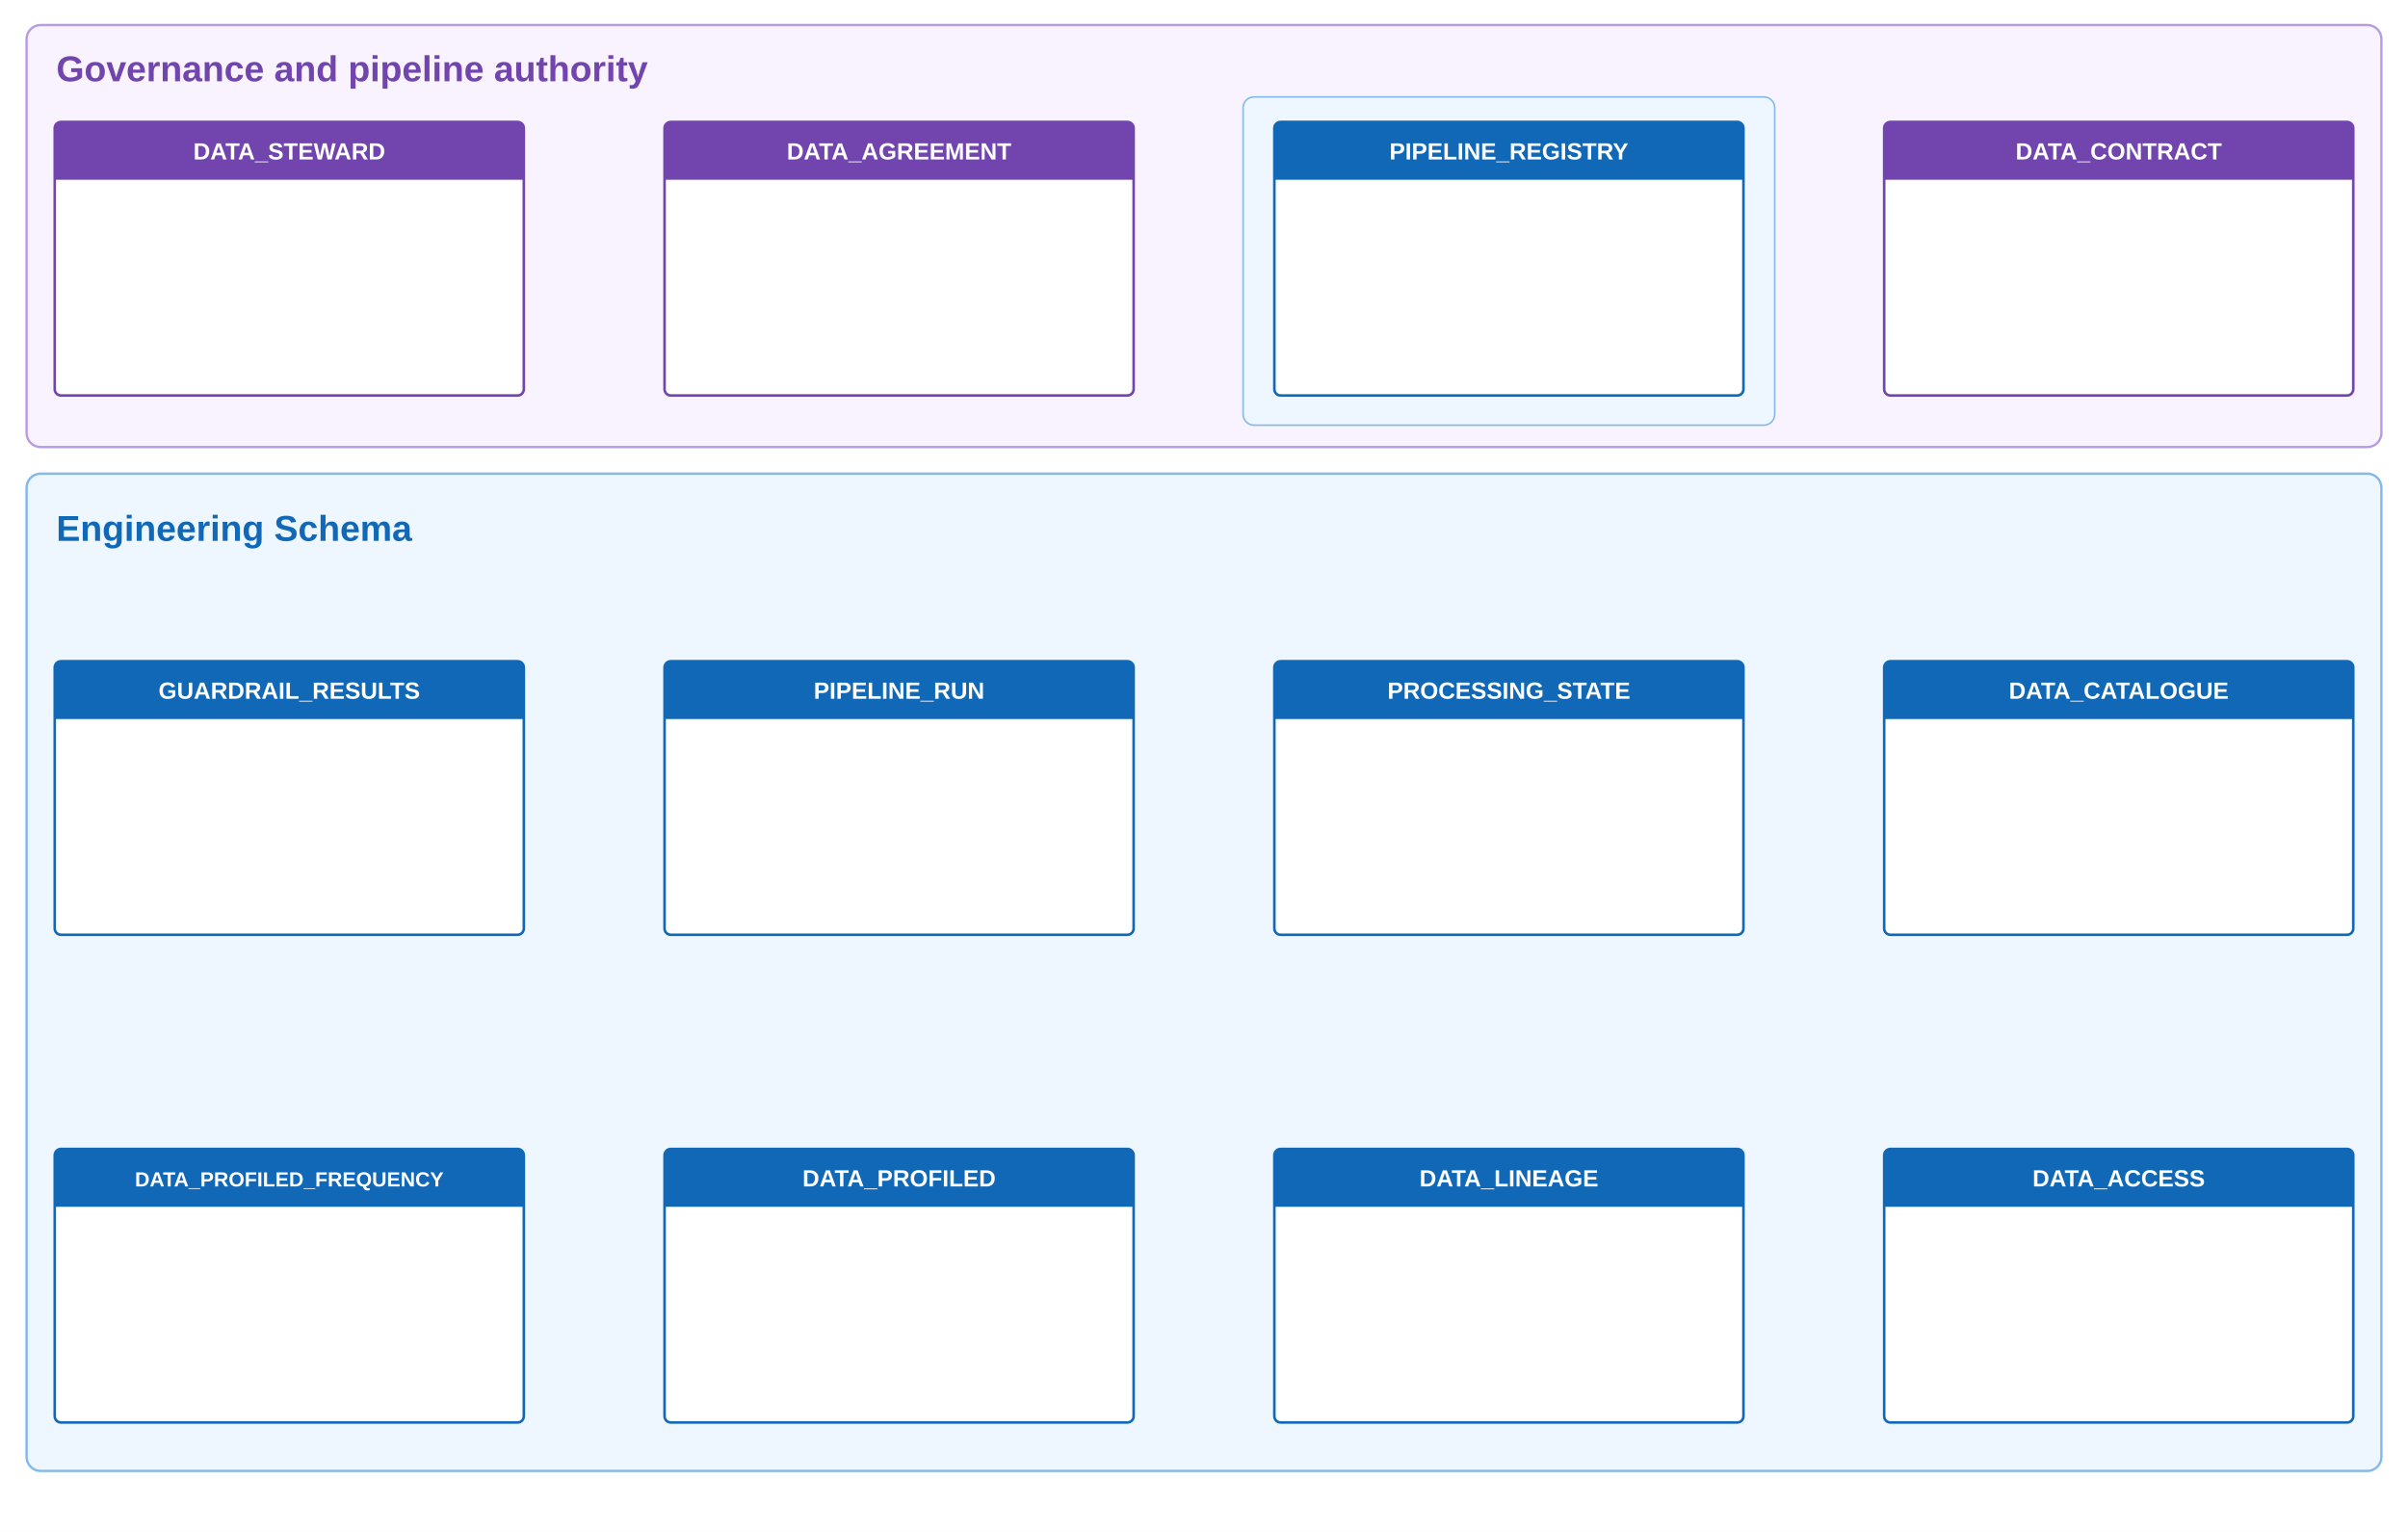
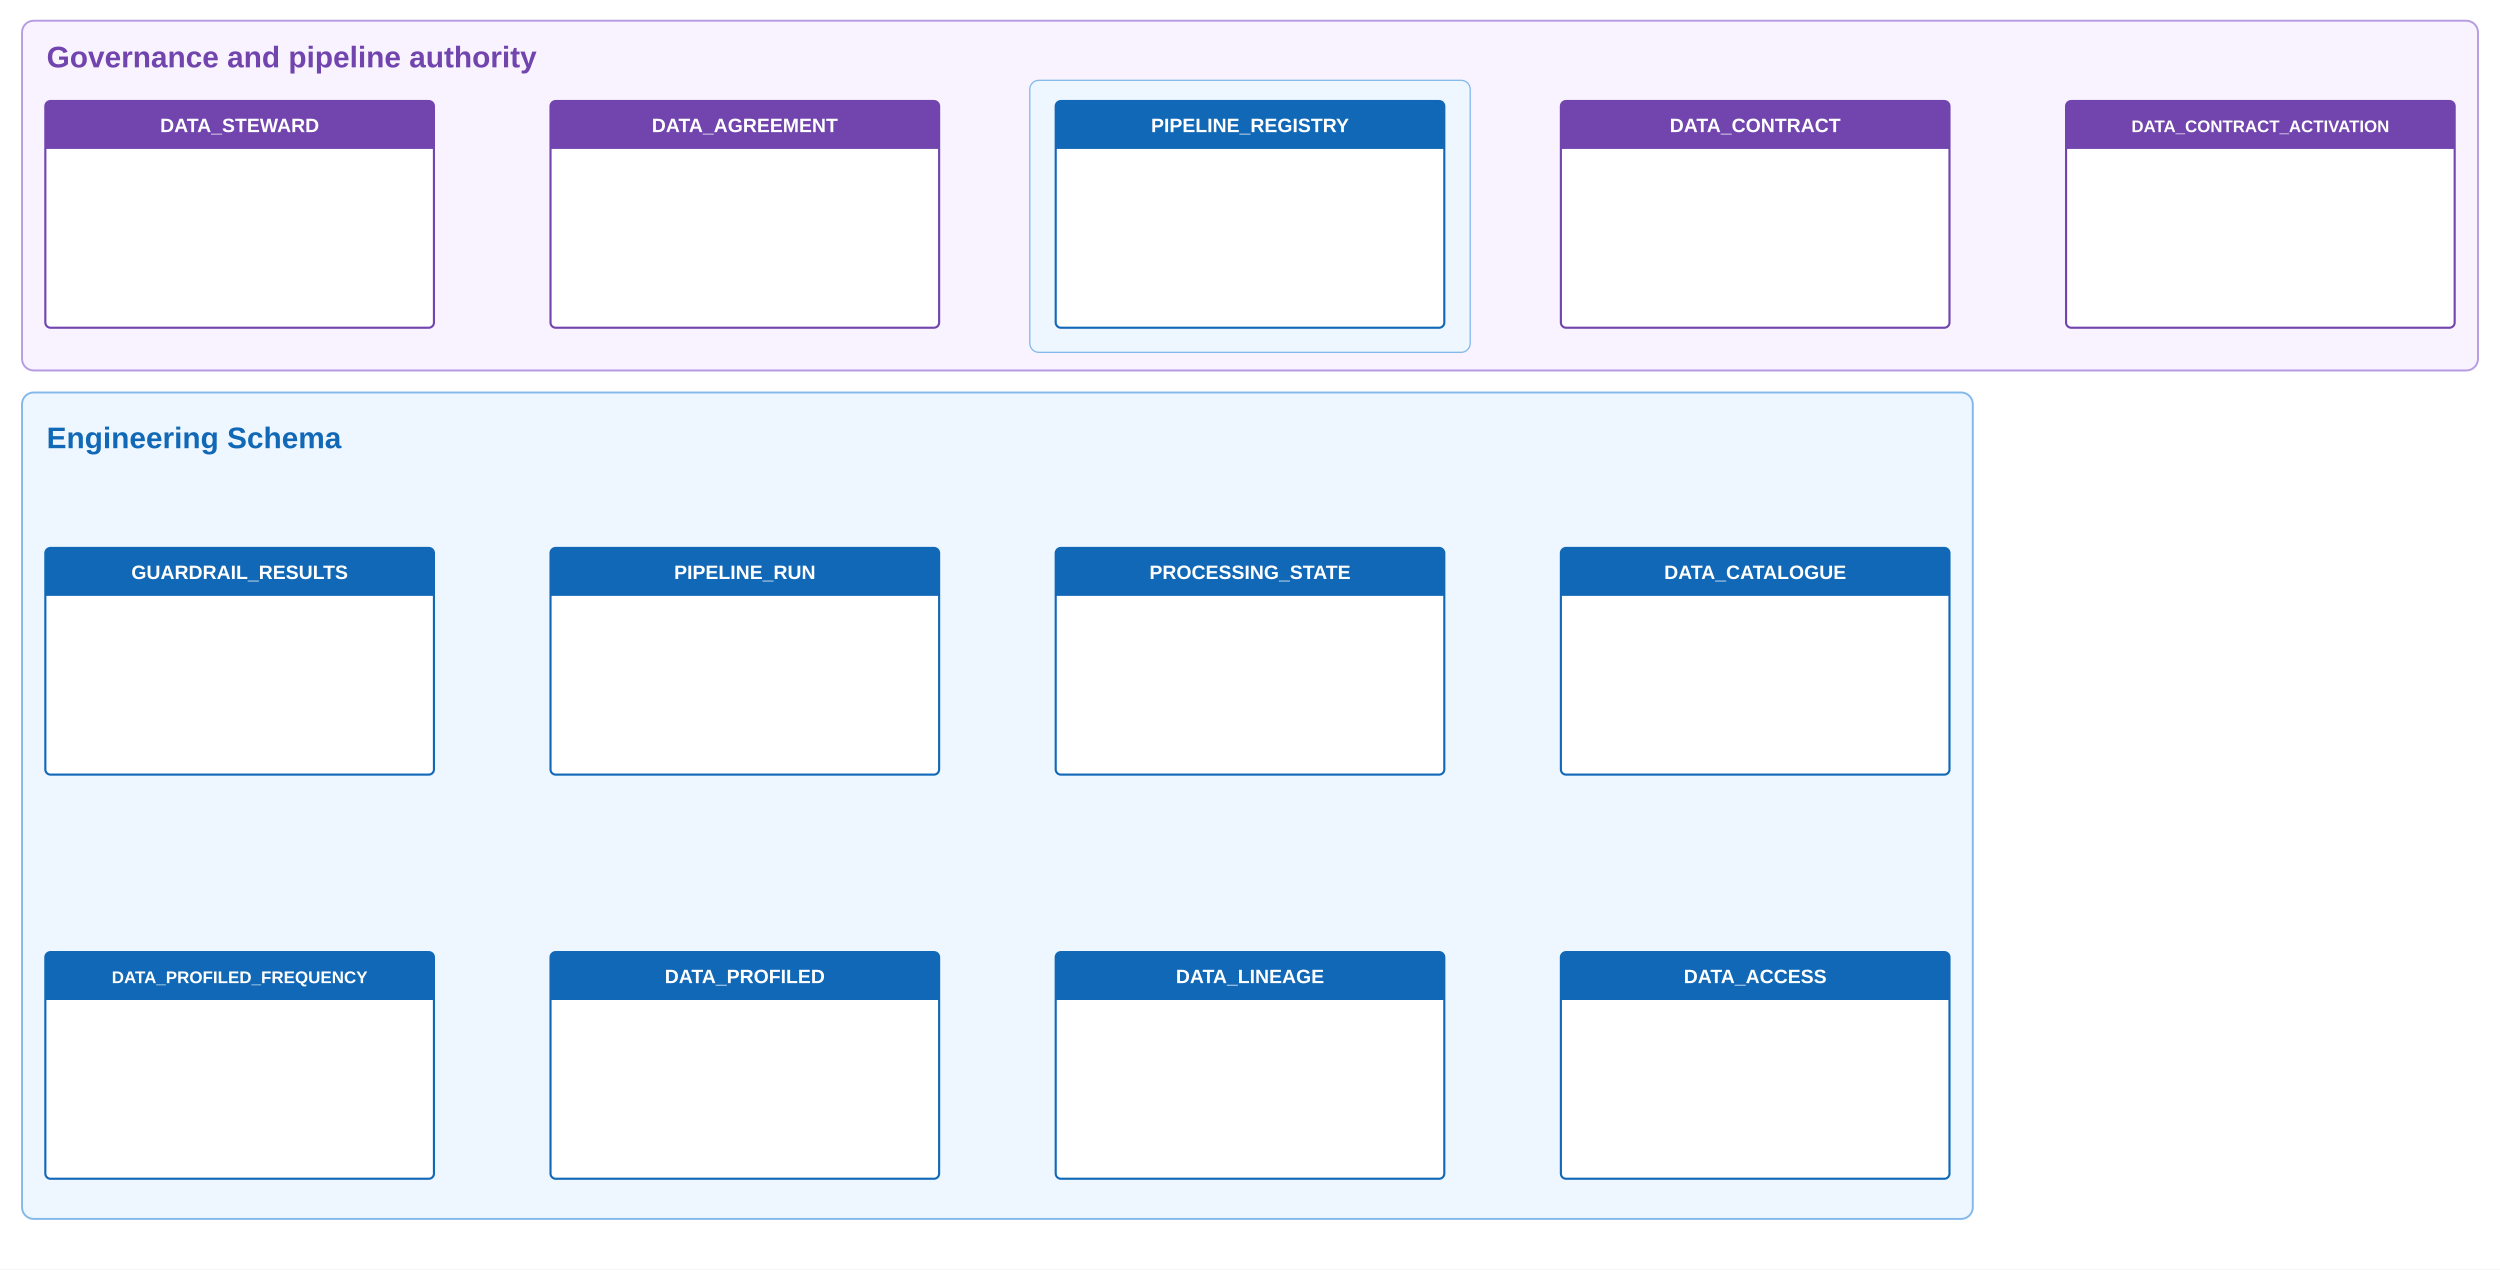
- <svg xmlns="http://www.w3.org/2000/svg" xmlns:xlink="http://www.w3.org/1999/xlink" width="1540" height="980" viewBox="0 0 1540 980" role="img" aria-label="FabricOps metadata relationship diagram">
-   <rect width="1540" height="980" fill="#FFFFFF" />
-   <rect x="17" y="16" width="1506" height="270" rx="9" fill="#F8F3FE" stroke="#B69CE2" stroke-width="1.5" />
+ <svg xmlns="http://www.w3.org/2000/svg" xmlns:xlink="http://www.w3.org/1999/xlink" width="1930" height="980" viewBox="0 0 1930 980" role="img" aria-label="FabricOps metadata relationship diagram">
+   <rect width="1930" height="980" fill="#FFFFFF" />
+   <rect x="17" y="16" width="1896" height="270" rx="9" fill="#F8F3FE" stroke="#B69CE2" stroke-width="1.5" />
  <rect x="17" y="303" width="1506" height="638" rx="9" fill="#EEF7FF" stroke="#83B8EA" stroke-width="1.5" />
  <text x="36" y="52" font-size="23" font-family="Arial, sans-serif" font-weight="700" fill="#7144AE">Governance and pipeline authority</text>
  <text x="36" y="346" font-size="23" font-family="Arial, sans-serif" font-weight="700" fill="#1168B6">Engineering Schema</text>
  <rect x="795" y="62" width="340" height="210" rx="7" fill="#EEF7FF" stroke="#83B8EA" />
  <a xlink:href="https://voycepeh.github.io/FabricOps-Starter-Kit/reference/metadata/metadata_data_steward/" target="_blank">
    <rect x="35" y="78" width="300" height="175" rx="4" fill="white" stroke="#7144AE" stroke-width="1.65" />
    <path d="M39 78H331Q335 78 335 82V115H35V82Q35 78 39 78Z" fill="#7144AE" />
    <text x="185.0" y="102" text-anchor="middle" font-size="15" font-weight="700" font-family="Arial, sans-serif" fill="white">DATA_STEWARD</text>
  </a>
  <a xlink:href="https://voycepeh.github.io/FabricOps-Starter-Kit/reference/metadata/metadata_data_agreement/" target="_blank">
    <rect x="425" y="78" width="300" height="175" rx="4" fill="white" stroke="#7144AE" stroke-width="1.65" />
    <path d="M429 78H721Q725 78 725 82V115H425V82Q425 78 429 78Z" fill="#7144AE" />
    <text x="575.0" y="102" text-anchor="middle" font-size="15" font-weight="700" font-family="Arial, sans-serif" fill="white">DATA_AGREEMENT</text>
  </a>
  <a xlink:href="https://voycepeh.github.io/FabricOps-Starter-Kit/reference/metadata/metadata_pipeline_registry/" target="_blank">
    <rect x="815" y="78" width="300" height="175" rx="4" fill="white" stroke="#1168B6" stroke-width="1.65" />
    <path d="M819 78H1111Q1115 78 1115 82V115H815V82Q815 78 819 78Z" fill="#1168B6" />
    <text x="965.0" y="102" text-anchor="middle" font-size="15" font-weight="700" font-family="Arial, sans-serif" fill="white">PIPELINE_REGISTRY</text>
  </a>
  <a xlink:href="https://voycepeh.github.io/FabricOps-Starter-Kit/reference/metadata/metadata_data_contract/" target="_blank">
    <rect x="1205" y="78" width="300" height="175" rx="4" fill="white" stroke="#7144AE" stroke-width="1.65" />
    <path d="M1209 78H1501Q1505 78 1505 82V115H1205V82Q1205 78 1209 78Z" fill="#7144AE" />
    <text x="1355.0" y="102" text-anchor="middle" font-size="15" font-weight="700" font-family="Arial, sans-serif" fill="white">DATA_CONTRACT</text>
  </a>
  <a xlink:href="https://voycepeh.github.io/FabricOps-Starter-Kit/reference/metadata/metadata_guardrail_results/" target="_blank">
    <rect x="35" y="423" width="300" height="175" rx="4" fill="white" stroke="#1168B6" stroke-width="1.65" />
    <path d="M39 423H331Q335 423 335 427V460H35V427Q35 423 39 423Z" fill="#1168B6" />
    <text x="185.0" y="447" text-anchor="middle" font-size="15" font-weight="700" font-family="Arial, sans-serif" fill="white">GUARDRAIL_RESULTS</text>
  </a>
  <a xlink:href="https://voycepeh.github.io/FabricOps-Starter-Kit/reference/metadata/metadata_pipeline_run/" target="_blank">
    <rect x="425" y="423" width="300" height="175" rx="4" fill="white" stroke="#1168B6" stroke-width="1.65" />
    <path d="M429 423H721Q725 423 725 427V460H425V427Q425 423 429 423Z" fill="#1168B6" />
    <text x="575.0" y="447" text-anchor="middle" font-size="15" font-weight="700" font-family="Arial, sans-serif" fill="white">PIPELINE_RUN</text>
  </a>
  <a xlink:href="https://voycepeh.github.io/FabricOps-Starter-Kit/reference/metadata/metadata_processing_state/" target="_blank">
    <rect x="815" y="423" width="300" height="175" rx="4" fill="white" stroke="#1168B6" stroke-width="1.65" />
    <path d="M819 423H1111Q1115 423 1115 427V460H815V427Q815 423 819 423Z" fill="#1168B6" />
    <text x="965.0" y="447" text-anchor="middle" font-size="15" font-weight="700" font-family="Arial, sans-serif" fill="white">PROCESSING_STATE</text>
  </a>
  <a xlink:href="https://voycepeh.github.io/FabricOps-Starter-Kit/reference/metadata/metadata_data_catalogue/" target="_blank">
    <rect x="1205" y="423" width="300" height="175" rx="4" fill="white" stroke="#1168B6" stroke-width="1.65" />
    <path d="M1209 423H1501Q1505 423 1505 427V460H1205V427Q1205 423 1209 423Z" fill="#1168B6" />
    <text x="1355.0" y="447" text-anchor="middle" font-size="15" font-weight="700" font-family="Arial, sans-serif" fill="white">DATA_CATALOGUE</text>
  </a>
  <a xlink:href="https://voycepeh.github.io/FabricOps-Starter-Kit/reference/metadata/metadata_data_profiled_frequency/" target="_blank" transform="translate(0 -80)">
    <rect x="35" y="815" width="300" height="175" rx="4" fill="white" stroke="#1168B6" stroke-width="1.65" />
    <path d="M39 815H331Q335 815 335 819V852H35V819Q35 815 39 815Z" fill="#1168B6" />
    <text x="185.0" y="839" text-anchor="middle" font-size="13.1" font-weight="700" font-family="Arial, sans-serif" fill="white">DATA_PROFILED_FREQUENCY</text>
  </a>
  <a xlink:href="https://voycepeh.github.io/FabricOps-Starter-Kit/reference/metadata/metadata_data_profiled/" target="_blank" transform="translate(0 -80)">
    <rect x="425" y="815" width="300" height="175" rx="4" fill="white" stroke="#1168B6" stroke-width="1.65" />
    <path d="M429 815H721Q725 815 725 819V852H425V819Q425 815 429 815Z" fill="#1168B6" />
    <text x="575.0" y="839" text-anchor="middle" font-size="15" font-weight="700" font-family="Arial, sans-serif" fill="white">DATA_PROFILED</text>
  </a>
  <a xlink:href="https://voycepeh.github.io/FabricOps-Starter-Kit/reference/metadata/metadata_data_lineage/" target="_blank" transform="translate(0 -80)">
    <rect x="815" y="815" width="300" height="175" rx="4" fill="white" stroke="#1168B6" stroke-width="1.65" />
    <path d="M819 815H1111Q1115 815 1115 819V852H815V819Q815 815 819 815Z" fill="#1168B6" />
    <text x="965.0" y="839" text-anchor="middle" font-size="15" font-weight="700" font-family="Arial, sans-serif" fill="white">DATA_LINEAGE</text>
  </a>
  <a xlink:href="https://voycepeh.github.io/FabricOps-Starter-Kit/reference/metadata/metadata_data_access/" target="_blank" transform="translate(0 -80)">
    <rect x="1205" y="815" width="300" height="175" rx="4" fill="white" stroke="#1168B6" stroke-width="1.65" />
    <path d="M1209 815H1501Q1505 815 1505 819V852H1205V819Q1205 815 1209 815Z" fill="#1168B6" />
    <text x="1355.0" y="839" text-anchor="middle" font-size="15" font-weight="700" font-family="Arial, sans-serif" fill="white">DATA_ACCESS</text>
  </a>
+   <a xlink:href="https://voycepeh.github.io/FabricOps-Starter-Kit/reference/metadata/metadata_data_contract_activation/" target="_blank">
+     <rect x="1595" y="78" width="300" height="175" rx="4" fill="white" stroke="#7144AE" stroke-width="1.65" />
+     <path d="M1599 78H1891Q1895 78 1895 82V115H1595V82Q1595 78 1599 78Z" fill="#7144AE" />
+     <text x="1745" y="102" text-anchor="middle" font-size="13" font-weight="700" font-family="Arial, sans-serif" fill="white">DATA_CONTRACT_ACTIVATION</text>
+   </a>
</svg>
